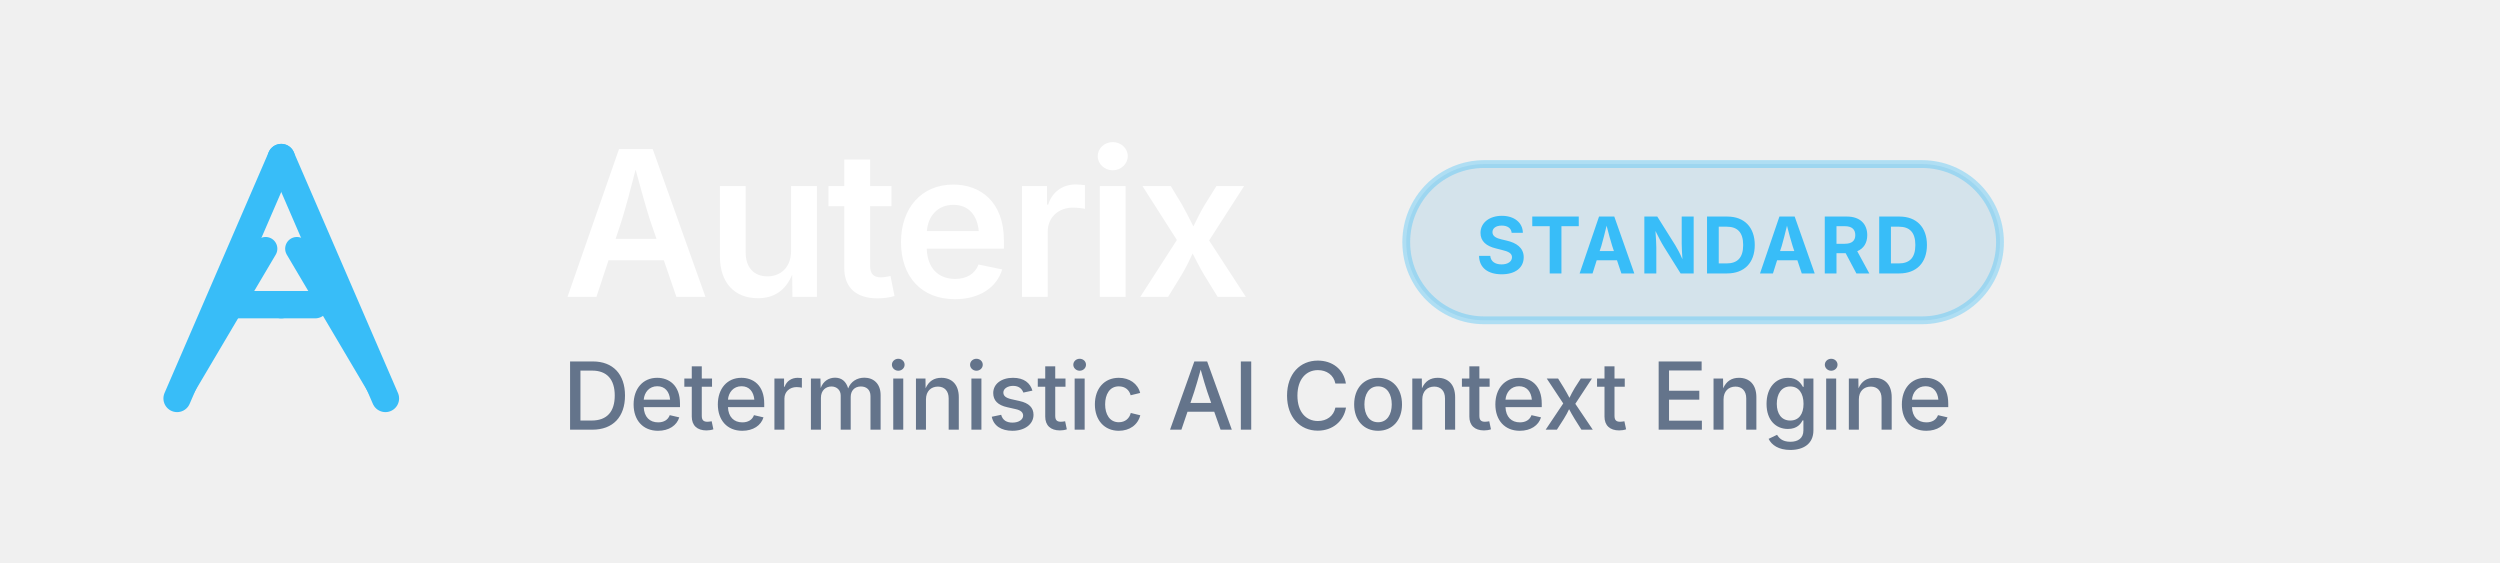
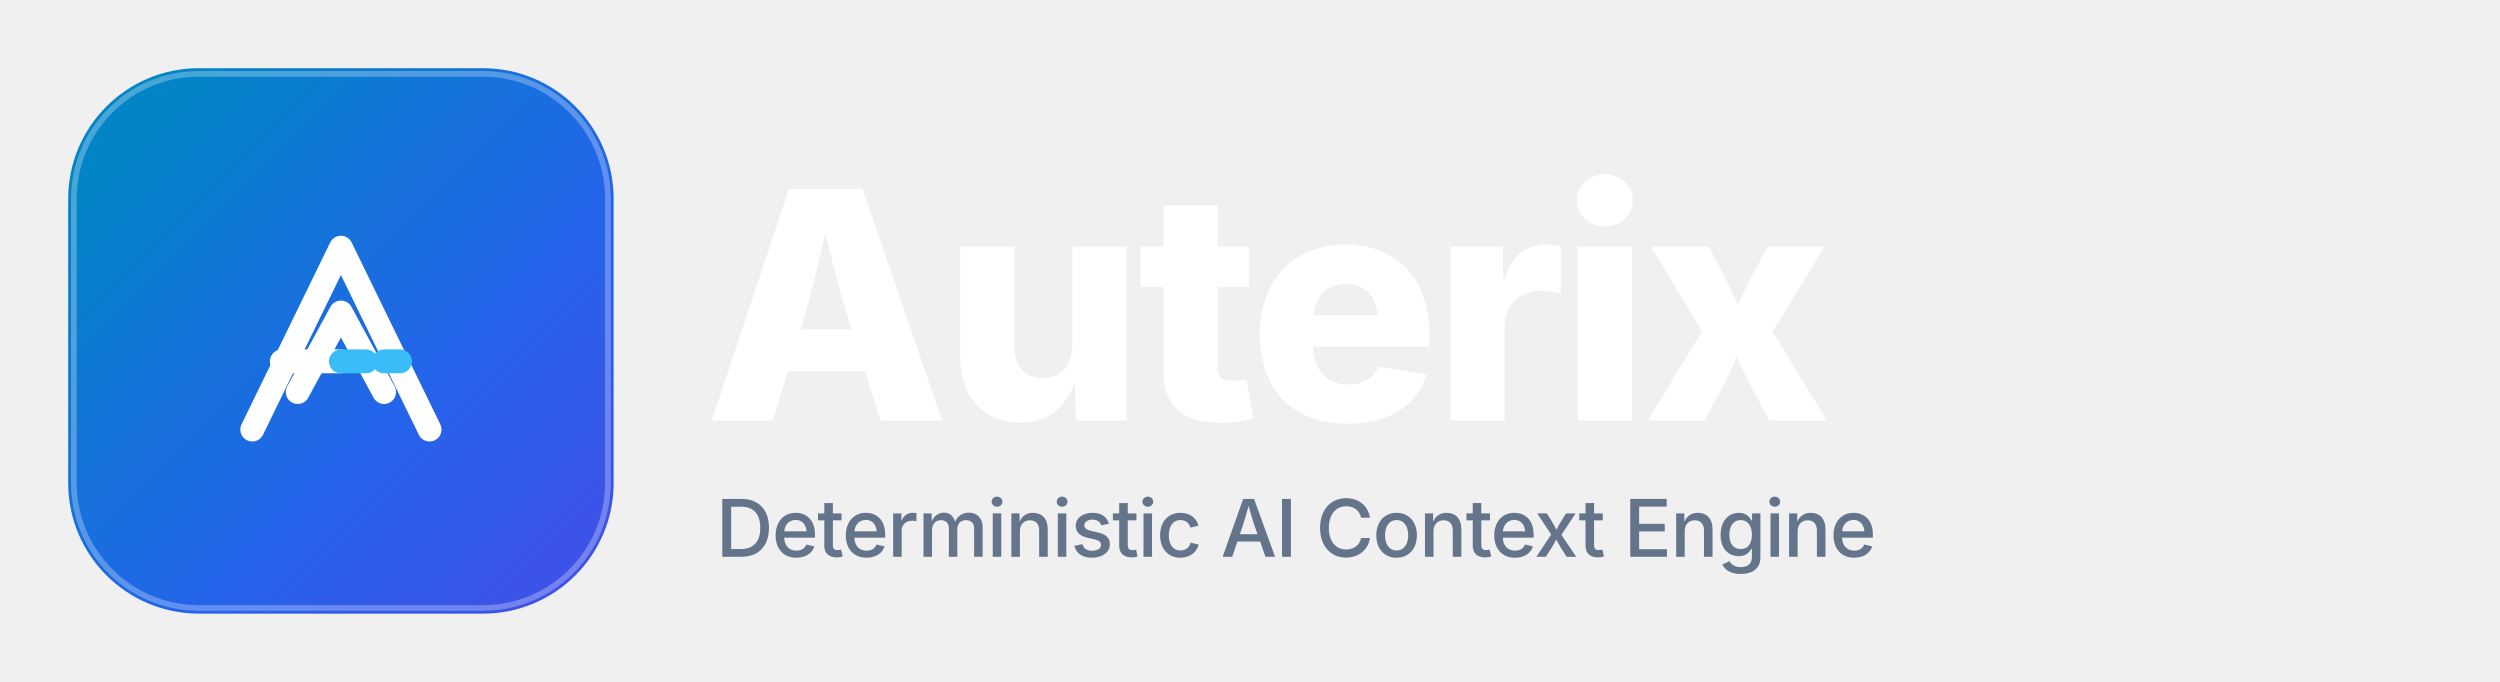
- <svg xmlns="http://www.w3.org/2000/svg" width="320" height="72" viewBox="0 0 320 72" fill="none" role="img" aria-label="Auterix">
-   <style>
-     .mark-blade { stroke: #38bdf8; }
-     .wordmark { fill: #ffffff; }
-     .badge-rect { fill: rgba(2, 132, 199, 0.12); stroke: rgba(56, 189, 248, 0.35); }
-     .badge-text { fill: #38bdf8; }
-     .subline { fill: #64748b; }
-   </style>
-   <g transform="translate(16, 16) scale(1.6667)" stroke-linecap="round" stroke-linejoin="round" fill="none">
-     <path class="mark-blade" d="M 12 2.5 L 4 21" stroke-width="2.1" stroke-linecap="round" />
-     <path class="mark-blade" d="M 12 2.5 L 20 21" stroke-width="2.1" stroke-linecap="round" />
-     <path class="mark-blade" d="M 7.2 13.8 H 12" stroke-width="2.1" stroke-linecap="round" />
-     <path class="mark-blade" d="M 12 13.8 H 16.8" stroke-width="2.1" stroke-linecap="round" stroke-dasharray="2.6 2.1" />
-     <path class="mark-blade" d="M 4 21 L 10.8 9.5" stroke-width="1.8" stroke-linecap="round" />
-     <path class="mark-blade" d="M 20 21 L 13.2 9.5" stroke-width="1.8" stroke-linecap="round" />
+ <svg xmlns="http://www.w3.org/2000/svg" width="880" height="240" viewBox="0 0 880 240" fill="none" role="img" aria-label="Auterix">
+   <defs>
+     <linearGradient id="auterixLockupBg" x1="24" y1="24" x2="216" y2="216" gradientUnits="userSpaceOnUse">
+       <stop offset="0%" stop-color="#0284c7" />
+       <stop offset="50%" stop-color="#2563eb" />
+       <stop offset="100%" stop-color="#4f46e5" />
+     </linearGradient>
+   </defs>
+   <g transform="translate(24, 24)">
+     <rect width="192" height="192" rx="46" fill="url(#auterixLockupBg)" />
+     <rect x="2" y="2" width="188" height="188" rx="44" stroke="rgba(255, 255, 255, 0.28)" stroke-width="2" fill="none" />
+     <g transform="translate(48,48) scale(4)" fill="none" stroke="#FFFFFF" stroke-width="2.1" stroke-linecap="round" stroke-linejoin="round">
+       <path d="M 4.2 19.8 L 12 3.8 L 19.8 19.8" />
+       <path d="M 8.2 16.5 L 12 9.5 L 15.8 16.5" />
+       <path d="M 6.8 13.8 H 12" />
+       <path d="M 12 13.8 H 17.2" stroke="#38bdf8" stroke-dasharray="2.2 1.6" />
+     </g>
  </g>
-   <text class="wordmark" x="72" y="38" font-family="-apple-system, BlinkMacSystemFont, 'Inter', 'Segoe UI', sans-serif" font-size="26" font-weight="600" letter-spacing="-0.02em">Auterix</text>
-   <rect class="badge-rect" x="180" y="21" width="76" height="20" rx="10" stroke-width="1" />
-   <text class="badge-text" x="218" y="35" font-family="-apple-system, BlinkMacSystemFont, 'Inter', 'Segoe UI', sans-serif" font-size="10" font-weight="700" letter-spacing="0.04em" text-anchor="middle">STANDARD</text>
-   <text class="subline" x="72" y="55" font-family="-apple-system, BlinkMacSystemFont, 'Inter', 'Segoe UI', sans-serif" font-size="12" font-weight="500" letter-spacing="-0.01em">Deterministic AI Context Engine</text>
+   <text x="248" y="148" font-family="-apple-system, BlinkMacSystemFont, 'Inter', 'Segoe UI', sans-serif" font-size="112" font-weight="800" letter-spacing="-2.5" fill="#ffffff">Auterix</text>
+   <text x="252" y="196" font-family="-apple-system, BlinkMacSystemFont, 'Inter', 'Segoe UI', sans-serif" font-size="28" font-weight="500" letter-spacing="-0.5" fill="#64748b">Deterministic AI Context Engine</text>
</svg>
